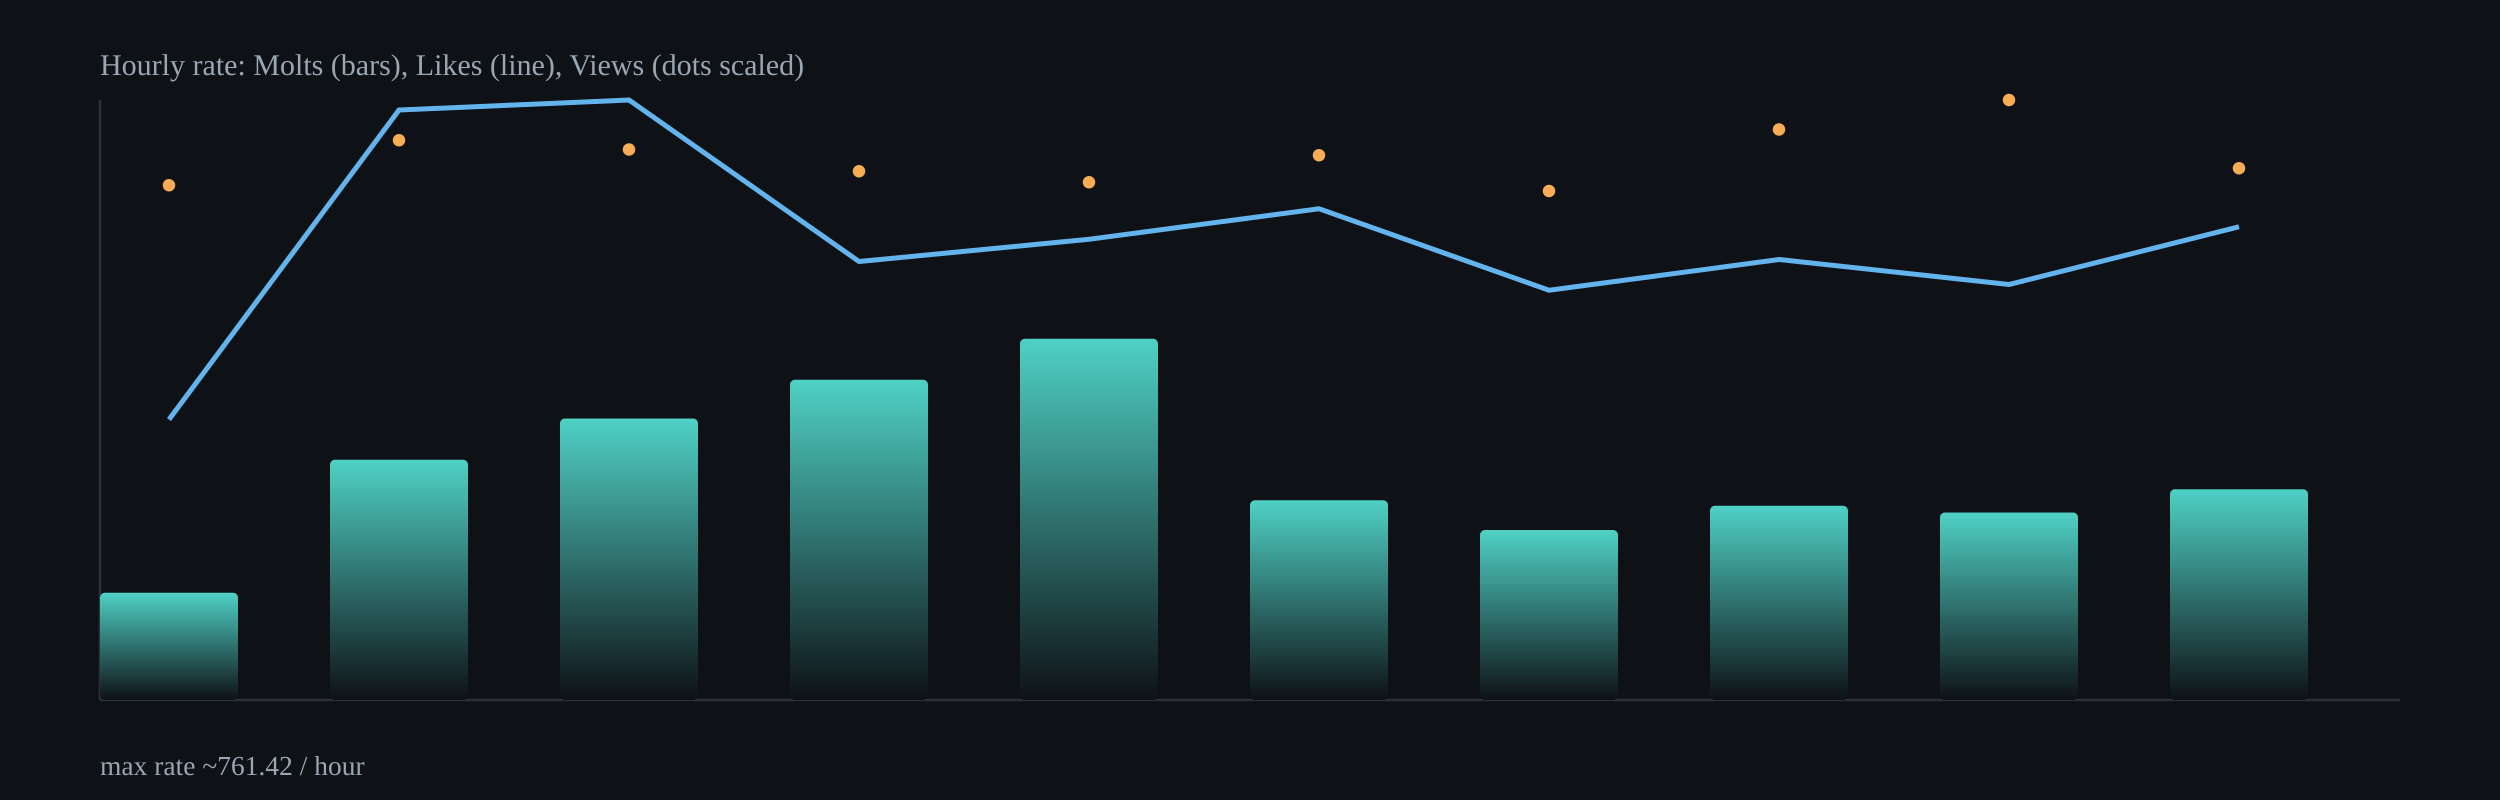
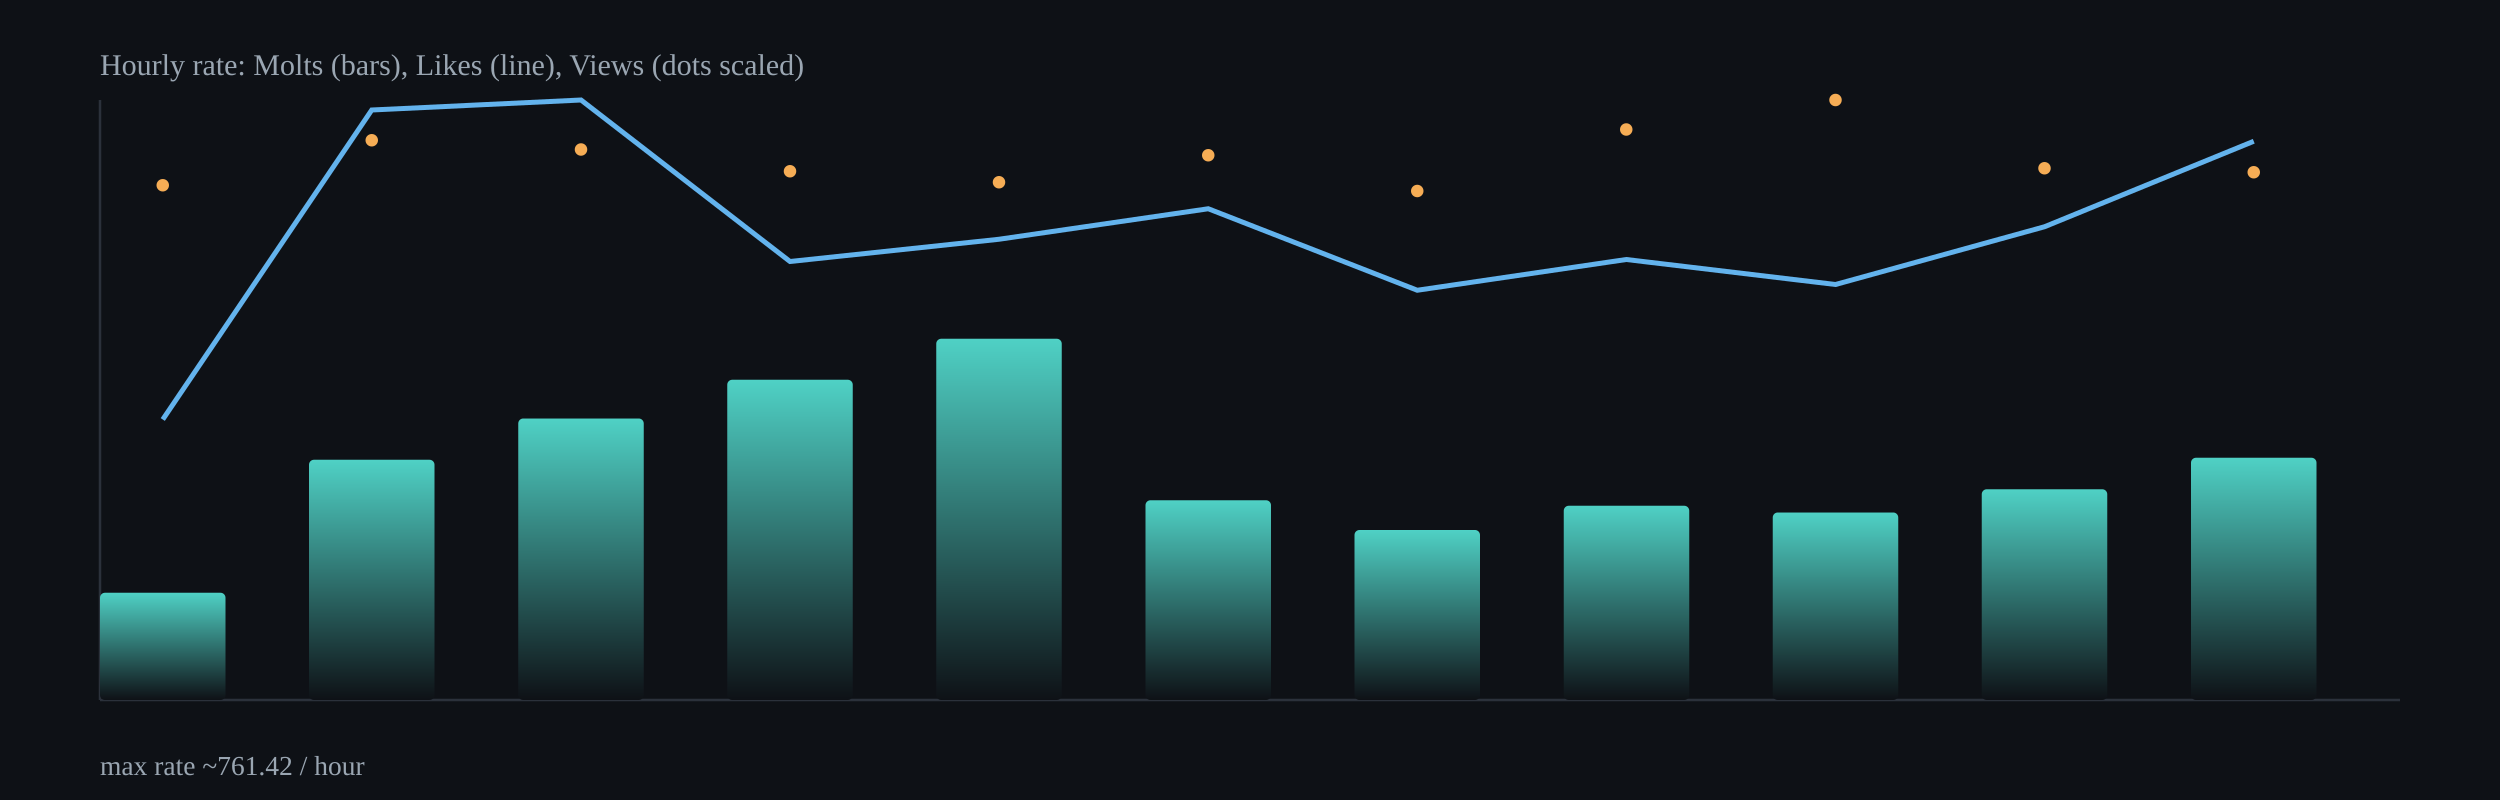
<svg xmlns="http://www.w3.org/2000/svg" width="1000" height="320" viewBox="0 0 1000 320">
  <defs>
    <linearGradient id="barGrad" x1="0" x2="0" y1="0" y2="1">
      <stop offset="0%" stop-color="#4fd1c5" />
      <stop offset="100%" stop-color="#0e1116" />
    </linearGradient>
  </defs>
  <rect x="0" y="0" width="1000" height="320" fill="#0e1116" />
  <g stroke="#2b313b" stroke-width="1">
    <line x1="40" y1="280" x2="960" y2="280" />
    <line x1="40" y1="40" x2="40" y2="280" />
  </g>
-   <rect x="40.0" y="237.1" width="55.2" height="42.9" rx="2" fill="url(#barGrad)" />
-   <rect x="132.0" y="183.9" width="55.2" height="96.1" rx="2" fill="url(#barGrad)" />
-   <rect x="224.0" y="167.4" width="55.2" height="112.6" rx="2" fill="url(#barGrad)" />
-   <rect x="316.0" y="151.9" width="55.2" height="128.1" rx="2" fill="url(#barGrad)" />
-   <rect x="408.0" y="135.5" width="55.2" height="144.5" rx="2" fill="url(#barGrad)" />
-   <rect x="500.0" y="200.1" width="55.2" height="79.9" rx="2" fill="url(#barGrad)" />
-   <rect x="592.0" y="212.0" width="55.2" height="68.0" rx="2" fill="url(#barGrad)" />
-   <rect x="684.0" y="202.3" width="55.2" height="77.7" rx="2" fill="url(#barGrad)" />
-   <rect x="776.0" y="205.0" width="55.2" height="75.0" rx="2" fill="url(#barGrad)" />
-   <rect x="868.0" y="195.7" width="55.2" height="84.3" rx="2" fill="url(#barGrad)" />
-   <polyline fill="none" stroke="#63b3ed" stroke-width="2" points="67.6,167.8 159.6,44.0 251.6,40.0 343.6,104.6 435.6,95.7 527.6,83.5 619.6,116.1 711.6,103.8 803.6,113.8 895.6,90.7" />
-   <circle cx="67.6" cy="74.1" r="2.5" fill="#f6ad55" />
-   <circle cx="159.6" cy="56.1" r="2.5" fill="#f6ad55" />
-   <circle cx="251.6" cy="59.8" r="2.5" fill="#f6ad55" />
-   <circle cx="343.6" cy="68.5" r="2.5" fill="#f6ad55" />
-   <circle cx="435.6" cy="72.9" r="2.5" fill="#f6ad55" />
-   <circle cx="527.6" cy="62.1" r="2.5" fill="#f6ad55" />
-   <circle cx="619.6" cy="76.4" r="2.5" fill="#f6ad55" />
-   <circle cx="711.6" cy="51.8" r="2.5" fill="#f6ad55" />
-   <circle cx="803.6" cy="40.0" r="2.5" fill="#f6ad55" />
-   <circle cx="895.6" cy="67.3" r="2.5" fill="#f6ad55" />
+   <rect x="40.0" y="237.1" width="50.2" height="42.9" rx="2" fill="url(#barGrad)" />
+   <rect x="123.6" y="183.9" width="50.2" height="96.1" rx="2" fill="url(#barGrad)" />
+   <rect x="207.3" y="167.4" width="50.2" height="112.6" rx="2" fill="url(#barGrad)" />
+   <rect x="290.9" y="151.9" width="50.2" height="128.1" rx="2" fill="url(#barGrad)" />
+   <rect x="374.5" y="135.5" width="50.2" height="144.5" rx="2" fill="url(#barGrad)" />
+   <rect x="458.2" y="200.1" width="50.2" height="79.9" rx="2" fill="url(#barGrad)" />
+   <rect x="541.8" y="212.0" width="50.2" height="68.0" rx="2" fill="url(#barGrad)" />
+   <rect x="625.5" y="202.3" width="50.2" height="77.7" rx="2" fill="url(#barGrad)" />
+   <rect x="709.1" y="205.0" width="50.2" height="75.0" rx="2" fill="url(#barGrad)" />
+   <rect x="792.7" y="195.7" width="50.2" height="84.3" rx="2" fill="url(#barGrad)" />
+   <rect x="876.4" y="183.1" width="50.2" height="96.9" rx="2" fill="url(#barGrad)" />
+   <polyline fill="none" stroke="#63b3ed" stroke-width="2" points="65.1,167.8 148.7,44.0 232.4,40.0 316.0,104.6 399.6,95.7 483.3,83.5 566.9,116.1 650.5,103.8 734.2,113.8 817.8,90.7 901.5,56.5" />
+   <circle cx="65.1" cy="74.1" r="2.5" fill="#f6ad55" />
+   <circle cx="148.7" cy="56.1" r="2.5" fill="#f6ad55" />
+   <circle cx="232.4" cy="59.8" r="2.5" fill="#f6ad55" />
+   <circle cx="316.0" cy="68.5" r="2.5" fill="#f6ad55" />
+   <circle cx="399.6" cy="72.9" r="2.5" fill="#f6ad55" />
+   <circle cx="483.3" cy="62.1" r="2.5" fill="#f6ad55" />
+   <circle cx="566.9" cy="76.4" r="2.5" fill="#f6ad55" />
+   <circle cx="650.5" cy="51.8" r="2.5" fill="#f6ad55" />
+   <circle cx="734.2" cy="40.0" r="2.5" fill="#f6ad55" />
+   <circle cx="817.8" cy="67.3" r="2.5" fill="#f6ad55" />
+   <circle cx="901.5" cy="68.9" r="2.5" fill="#f6ad55" />
  <text x="40" y="30" fill="#9aa6b2" font-size="12">Hourly rate: Molts (bars), Likes (line), Views (dots scaled)</text>
  <text x="40" y="310" fill="#9aa6b2" font-size="11">max rate ~761.42 / hour</text>
</svg>
